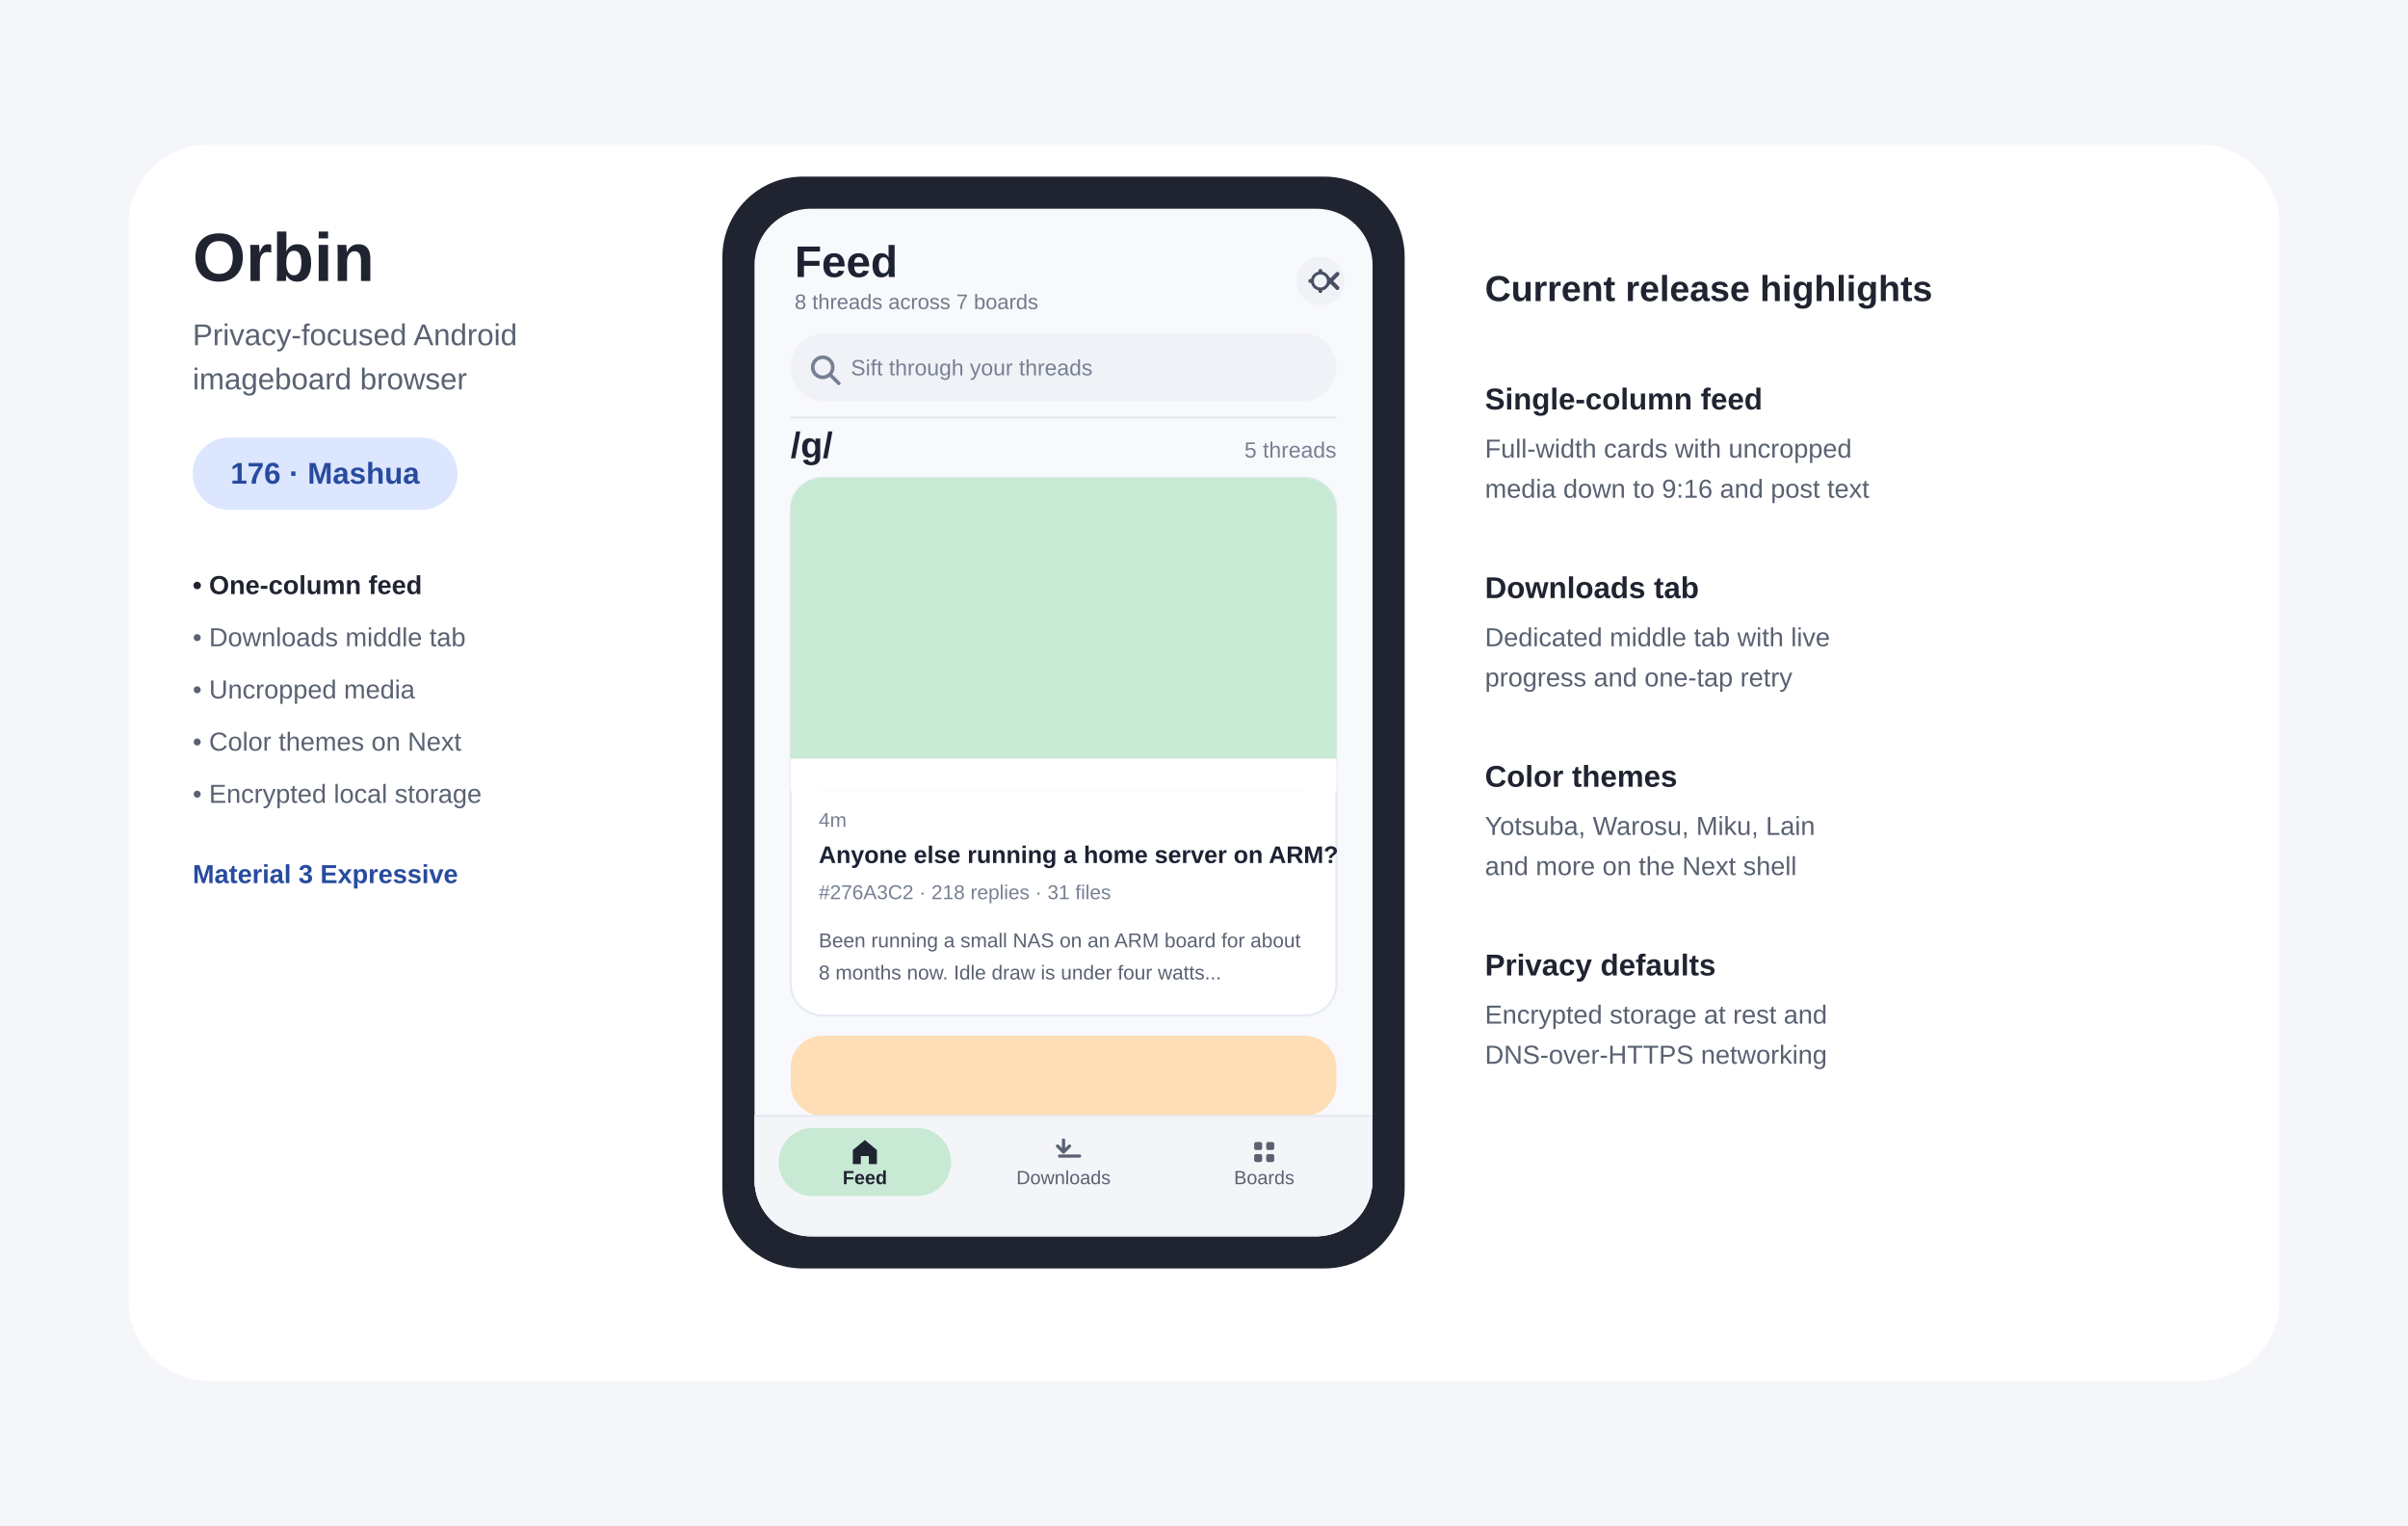
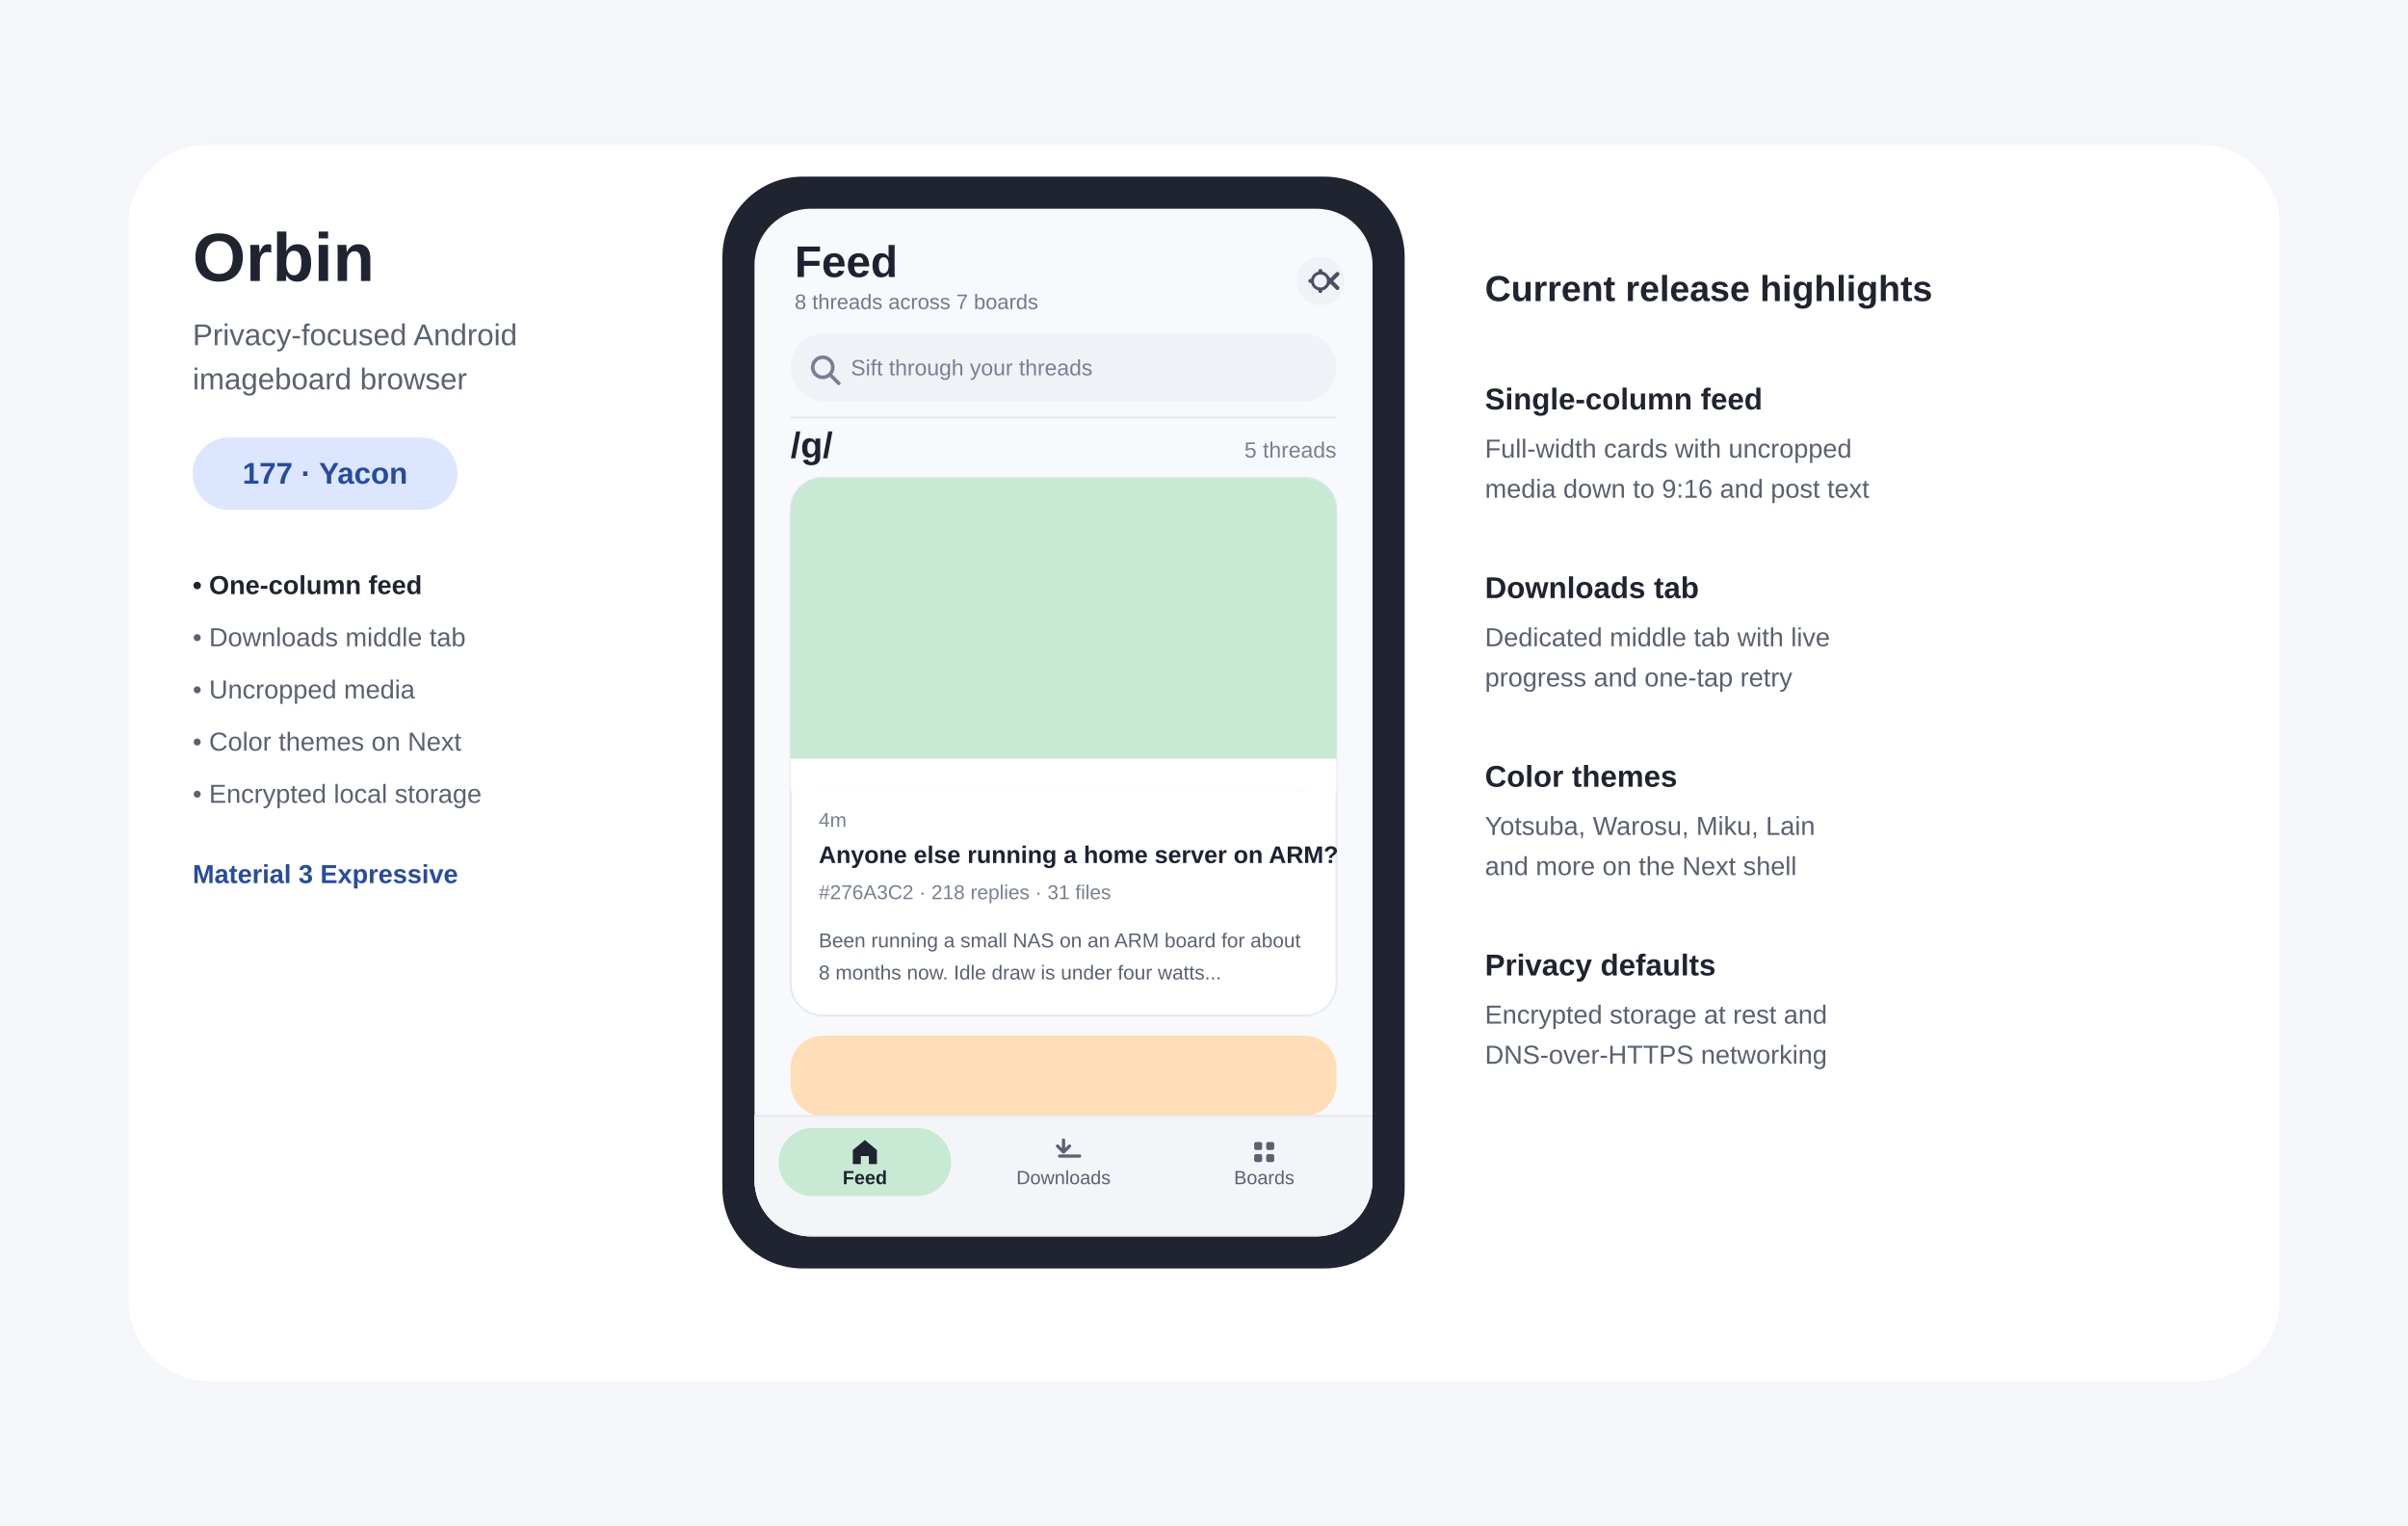
- <svg xmlns="http://www.w3.org/2000/svg" width="1200" height="760" viewBox="0 0 1200 760" role="img" aria-labelledby="title desc" data-release-version="176-Mashua">
+ <svg xmlns="http://www.w3.org/2000/svg" width="1200" height="760" viewBox="0 0 1200 760" role="img" aria-labelledby="title desc" data-release-version="177-Yacon">
  <rect width="1200" height="760" fill="#F4F6FA" />
  <rect x="64" y="72" width="1072" height="616" rx="40" fill="#FFFFFF" />
  <text x="96" y="140" font-family="Arial,sans-serif" font-size="34" font-weight="700" fill="#202431">Orbin</text>
  <text x="96" y="172" font-family="Arial,sans-serif" font-size="15" fill="#5A6272">Privacy-focused Android</text>
  <text x="96" y="194" font-family="Arial,sans-serif" font-size="15" fill="#5A6272">imageboard browser</text>
  <rect x="96" y="218" width="132" height="36" rx="18" fill="#DCE6FF" />
-   <text id="release-label" x="162" y="241" text-anchor="middle" font-family="Arial,sans-serif" font-size="15" font-weight="700" fill="#274B9F">176 · Mashua</text>
+   <text id="release-label" x="162" y="241" text-anchor="middle" font-family="Arial,sans-serif" font-size="15" font-weight="700" fill="#274B9F">177 · Yacon</text>
  <text x="96" y="296" font-family="Arial,sans-serif" font-size="13" font-weight="700" fill="#202431">• One-column feed</text>
  <text x="96" y="322" font-family="Arial,sans-serif" font-size="13" fill="#5A6272">• Downloads middle tab</text>
  <text x="96" y="348" font-family="Arial,sans-serif" font-size="13" fill="#5A6272">• Uncropped media</text>
  <text x="96" y="374" font-family="Arial,sans-serif" font-size="13" fill="#5A6272">• Color themes on Next</text>
  <text x="96" y="400" font-family="Arial,sans-serif" font-size="13" fill="#5A6272">• Encrypted local storage</text>
  <text x="96" y="440" font-family="Arial,sans-serif" font-size="13" font-weight="700" fill="#274B9F">Material 3 Expressive</text>
  <rect x="360" y="88" width="340" height="544" rx="40" fill="#202431" />
  <rect x="376" y="104" width="308" height="512" rx="28" fill="#F8F9FC" />
  <defs>
    <clipPath id="phone-screen-clip">
      <rect x="376" y="104" width="308" height="512" rx="28" />
    </clipPath>
  </defs>
  <g clip-path="url(#phone-screen-clip)">
    <text x="396" y="138" font-family="Arial,sans-serif" font-size="22" font-weight="700" fill="#1D2233">Feed</text>
    <text x="396" y="154" font-family="Arial,sans-serif" font-size="10.5" fill="#717A8C">8 threads across 7 boards</text>
    <circle cx="658" cy="140" r="12" fill="#F0F2F7" />
    <path d="M658 135v10m-5-5h10m-3.5-3.5l7 7m0-7l-7 7" stroke="#485062" stroke-width="2" stroke-linecap="round" />
    <circle cx="658" cy="140" r="4" fill="#F0F2F7" stroke="#485062" stroke-width="1.5" />
    <rect x="394" y="166" width="272" height="34" rx="17" fill="#F0F2F7" />
    <circle cx="410" cy="183" r="5" fill="none" stroke="#778092" stroke-width="1.8" />
    <line x1="414" y1="187" x2="418" y2="191" stroke="#778092" stroke-width="1.8" stroke-linecap="round" />
    <text x="424" y="187" font-family="Arial,sans-serif" font-size="11" fill="#778092">Sift through your threads</text>
    <line x1="394" y1="208" x2="666" y2="208" stroke="#E6E9F0" stroke-width="1" />
    <text x="394" y="228" font-family="Arial,sans-serif" font-size="18" font-weight="700" fill="#1D2233">/g/</text>
    <text x="666" y="228" text-anchor="end" font-family="Arial,sans-serif" font-size="11" fill="#778092">5 threads</text>
    <rect x="394" y="238" width="272" height="268" rx="16" fill="#FFFFFF" stroke="#E5EAF3" stroke-width="1" />
    <rect x="394" y="238" width="272" height="156" rx="16" fill="#C8EAD4" />
    <rect x="394" y="378" width="272" height="16" fill="#FFFFFF" />
    <text x="408" y="412" font-family="Arial,sans-serif" font-size="10" fill="#778092">4m</text>
    <text x="408" y="430" font-family="Arial,sans-serif" font-size="12" font-weight="700" fill="#1D2233">Anyone else running a home server on ARM?</text>
    <text x="408" y="448" font-family="Arial,sans-serif" font-size="10" fill="#778092">#276A3C2 · 218 replies · 31 files</text>
    <text x="408" y="472" font-family="Arial,sans-serif" font-size="10" fill="#5A6272">Been running a small NAS on an ARM board for about</text>
    <text x="408" y="488" font-family="Arial,sans-serif" font-size="10" fill="#5A6272">8 months now. Idle draw is under four watts...</text>
    <rect x="394" y="516" width="272" height="40" rx="16" fill="#FFDDB6" />
    <rect x="376" y="556" width="308" height="60" fill="#F4F5F9" stroke="#E6E9F0" stroke-width="1" />
    <rect x="388" y="562" width="86" height="34" rx="17" fill="#C8EAD4" />
    <path d="M431 568l6 5v7h-4v-4h-4v4h-4v-7z" fill="#202431" />
    <text x="431" y="590" text-anchor="middle" font-family="Arial,sans-serif" font-size="9.5" font-weight="700" fill="#202431">Feed</text>
    <path d="M530 568v6m-3-3l3 3 3-3m-5 5h10" stroke="#5A6272" stroke-width="1.6" stroke-linecap="round" stroke-linejoin="round" fill="none" />
    <text x="530" y="590" text-anchor="middle" font-family="Arial,sans-serif" font-size="9.5" fill="#5A6272">Downloads</text>
    <rect x="625" y="569" width="4" height="4" rx="1" fill="#5A6272" />
    <rect x="631" y="569" width="4" height="4" rx="1" fill="#5A6272" />
    <rect x="625" y="575" width="4" height="4" rx="1" fill="#5A6272" />
    <rect x="631" y="575" width="4" height="4" rx="1" fill="#5A6272" />
    <text x="630" y="590" text-anchor="middle" font-family="Arial,sans-serif" font-size="9.5" fill="#5A6272">Boards</text>
  </g>
  <text x="740" y="150" font-family="Arial,sans-serif" font-size="18" font-weight="700" fill="#202431">Current release highlights</text>
  <text x="740" y="204" font-family="Arial,sans-serif" font-size="15" font-weight="700" fill="#202431">Single-column feed</text>
  <text x="740" y="228" font-family="Arial,sans-serif" font-size="13" fill="#596171">Full-width cards with uncropped</text>
  <text x="740" y="248" font-family="Arial,sans-serif" font-size="13" fill="#596171">media down to 9:16 and post text</text>
  <text x="740" y="298" font-family="Arial,sans-serif" font-size="15" font-weight="700" fill="#202431">Downloads tab</text>
  <text x="740" y="322" font-family="Arial,sans-serif" font-size="13" fill="#596171">Dedicated middle tab with live</text>
  <text x="740" y="342" font-family="Arial,sans-serif" font-size="13" fill="#596171">progress and one-tap retry</text>
  <text x="740" y="392" font-family="Arial,sans-serif" font-size="15" font-weight="700" fill="#202431">Color themes</text>
  <text x="740" y="416" font-family="Arial,sans-serif" font-size="13" fill="#596171">Yotsuba, Warosu, Miku, Lain</text>
  <text x="740" y="436" font-family="Arial,sans-serif" font-size="13" fill="#596171">and more on the Next shell</text>
  <text x="740" y="486" font-family="Arial,sans-serif" font-size="15" font-weight="700" fill="#202431">Privacy defaults</text>
  <text x="740" y="510" font-family="Arial,sans-serif" font-size="13" fill="#596171">Encrypted storage at rest and</text>
  <text x="740" y="530" font-family="Arial,sans-serif" font-size="13" fill="#596171">DNS-over-HTTPS networking</text>
</svg>
